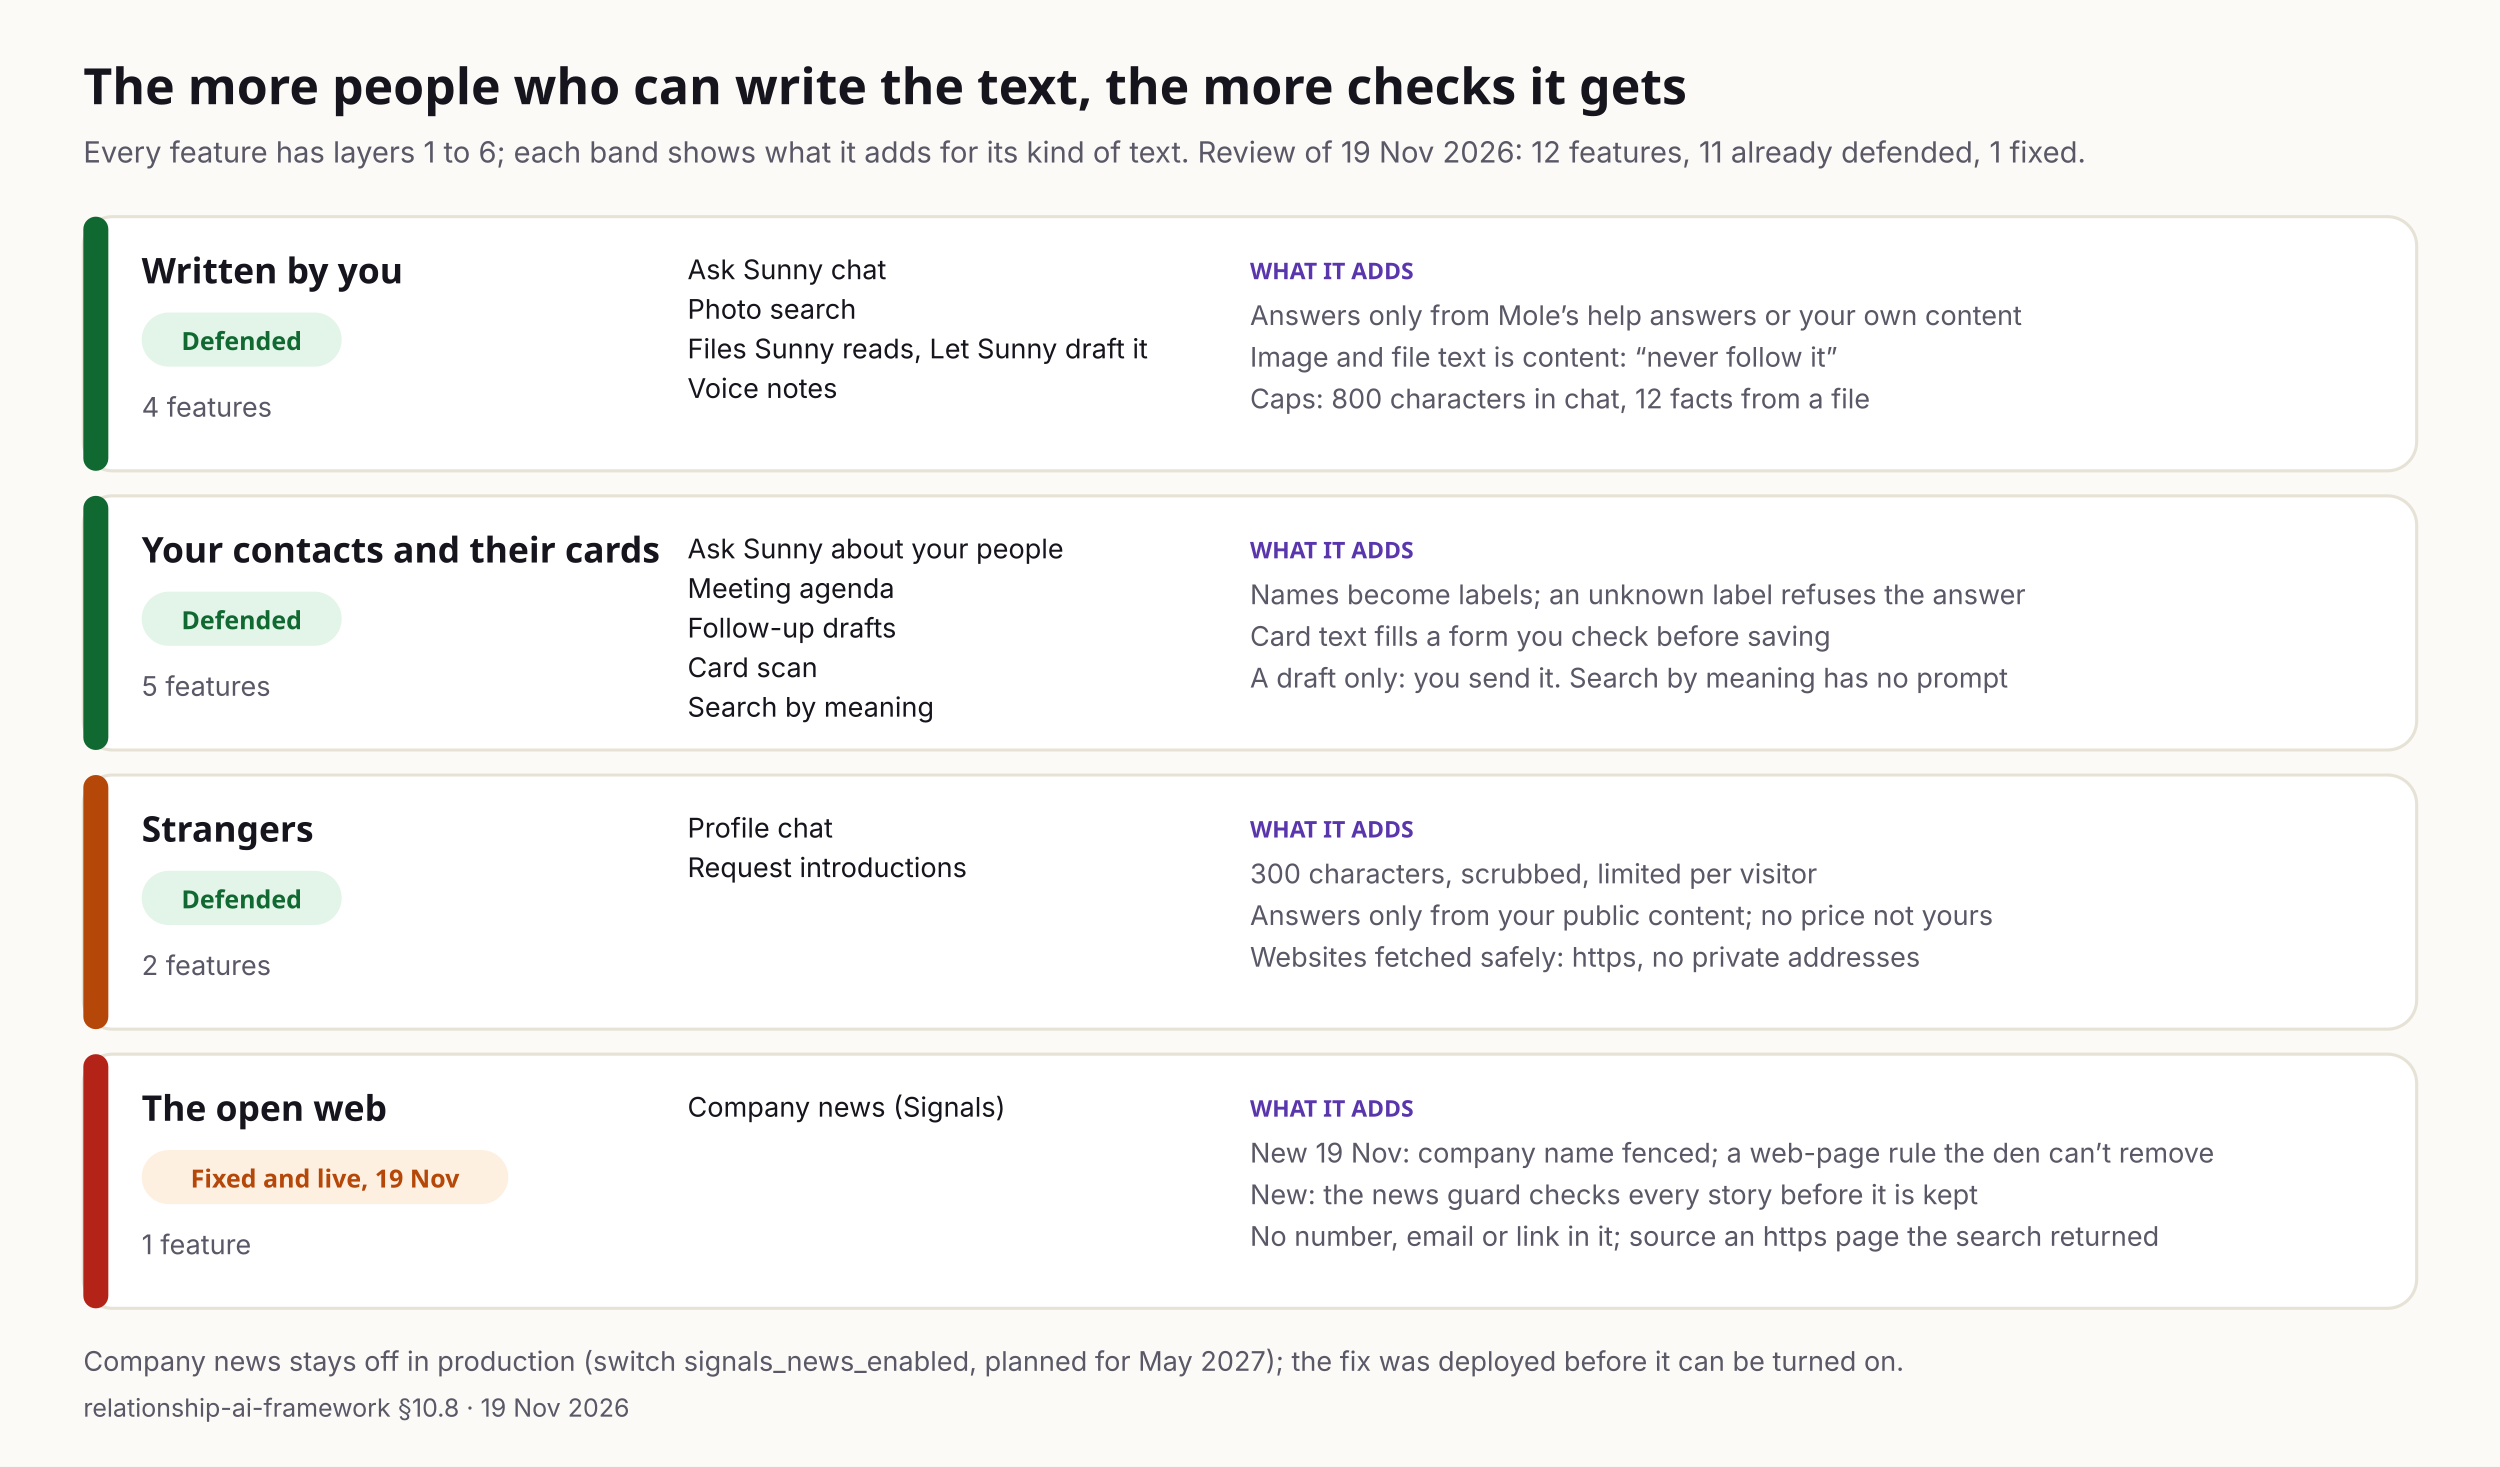
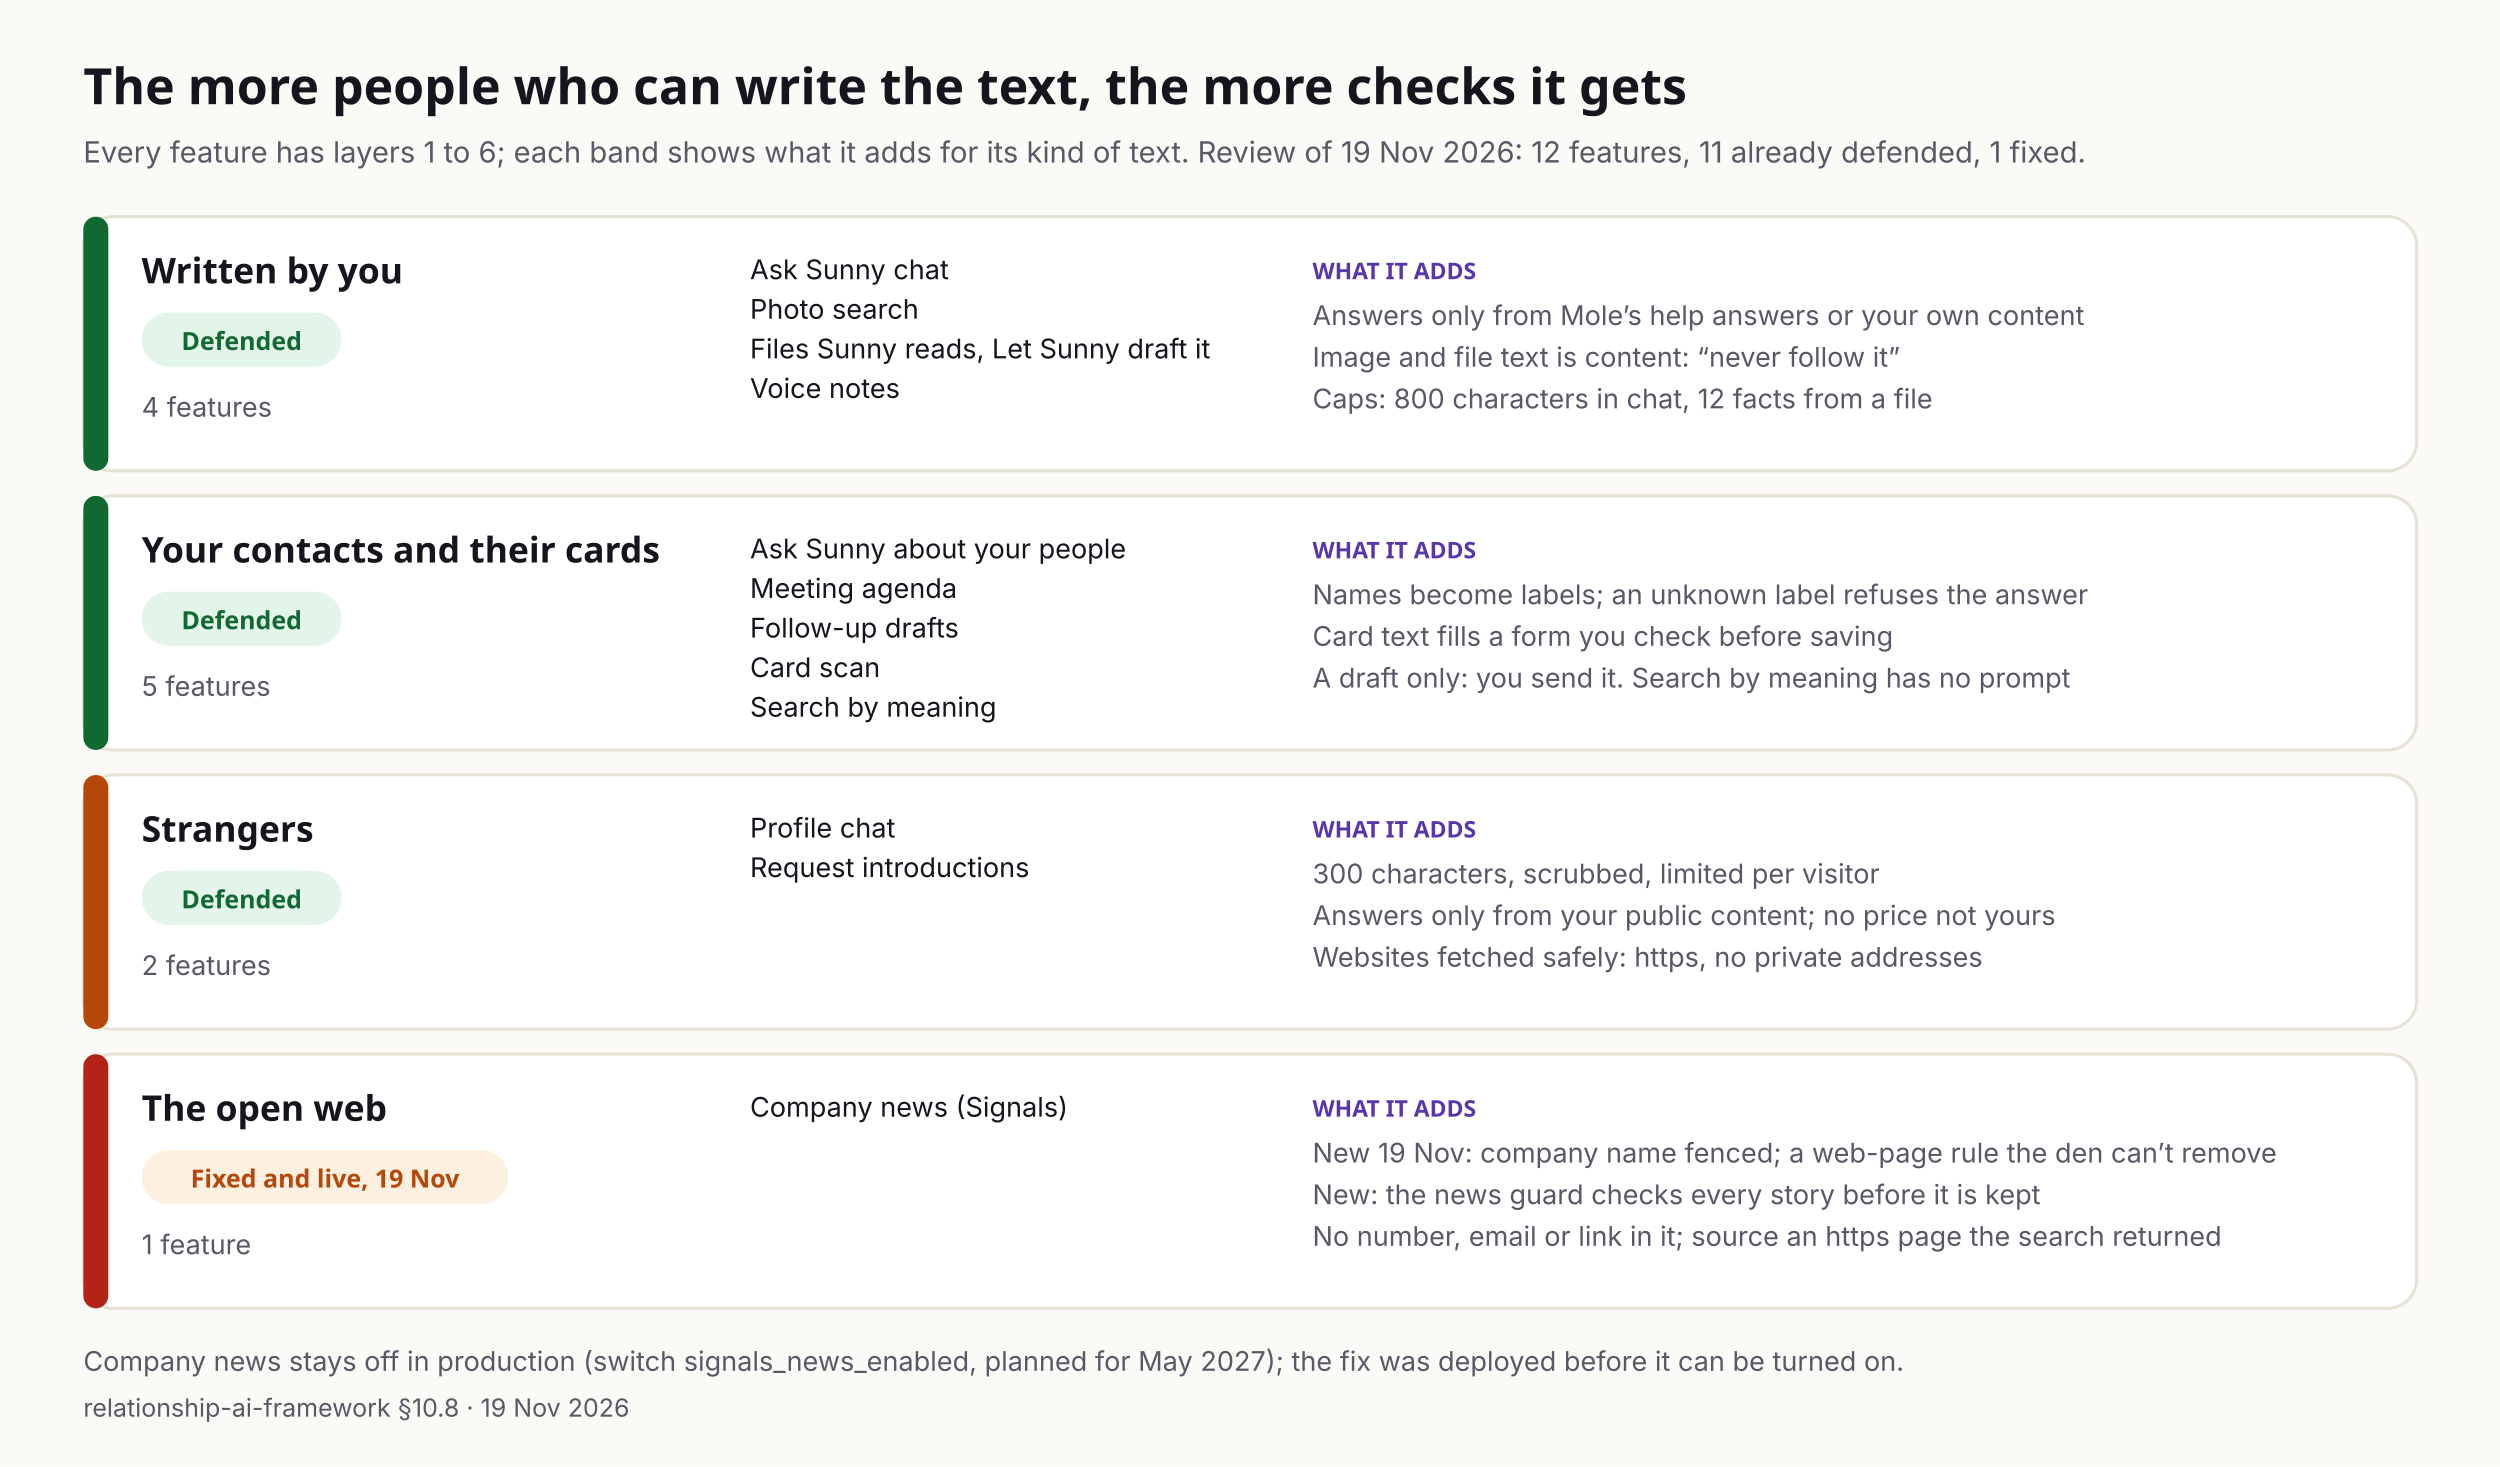
<svg xmlns="http://www.w3.org/2000/svg" viewBox="0 0 1200 704" width="1200" height="704" role="img" aria-labelledby="t d">
  <defs>
    <marker id="ah" viewBox="0 0 10 10" refX="9" refY="5" markerWidth="7" markerHeight="7" orient="auto-start-reverse">
      <path d="M0,0 L10,5 L0,10 z" fill="#16141C" />
    </marker>
  </defs>
  <rect width="1200" height="704" fill="#FBFAF6" />
  <text x="40" y="50" font-family="Poppins, 'Segoe UI', system-ui, -apple-system, sans-serif" font-size="24" font-weight="800" fill="#16141C" text-anchor="start">The more people who can write the text, the more checks it gets</text>
  <text x="40" y="78" font-family="Inter, 'Segoe UI', system-ui, -apple-system, sans-serif" font-size="14" font-weight="400" fill="#5A5866" text-anchor="start">Every feature has layers 1 to 6; each band shows what it adds for its kind of text. Review of 19 Nov 2026: 12 features, 11 already defended, 1 fixed.</text>
  <rect x="40" y="104" width="1120" height="122" rx="14" fill="#FFFFFF" stroke="#E6E2D6" stroke-width="1.5" />
  <rect x="40" y="104" width="12" height="122" rx="6" fill="#116932" />
  <text x="68" y="136" font-family="Poppins, 'Segoe UI', system-ui, -apple-system, sans-serif" font-size="17" font-weight="800" fill="#16141C" text-anchor="start">Written by you</text>
  <rect x="68" y="150" width="96" height="26" rx="13" fill="#E3F4E8" />
  <text x="116.0" y="168" font-family="Poppins, 'Segoe UI', system-ui, -apple-system, sans-serif" font-size="12" font-weight="600" fill="#116932" text-anchor="middle">Defended</text>
  <text x="68" y="200" font-family="Inter, 'Segoe UI', system-ui, -apple-system, sans-serif" font-size="13" font-weight="400" fill="#5A5866" text-anchor="start">4 features</text>
-   <text x="330" y="134" font-family="Inter, 'Segoe UI', system-ui, -apple-system, sans-serif" font-size="13" font-weight="400" fill="#16141C" text-anchor="start">Ask Sunny chat</text>
-   <text x="330" y="153" font-family="Inter, 'Segoe UI', system-ui, -apple-system, sans-serif" font-size="13" font-weight="400" fill="#16141C" text-anchor="start">Photo search</text>
-   <text x="330" y="172" font-family="Inter, 'Segoe UI', system-ui, -apple-system, sans-serif" font-size="13" font-weight="400" fill="#16141C" text-anchor="start">Files Sunny reads, Let Sunny draft it</text>
-   <text x="330" y="191" font-family="Inter, 'Segoe UI', system-ui, -apple-system, sans-serif" font-size="13" font-weight="400" fill="#16141C" text-anchor="start">Voice notes</text>
-   <text x="600" y="134" font-family="Poppins, 'Segoe UI', system-ui, -apple-system, sans-serif" font-size="11" font-weight="600" fill="#5A36AD" text-anchor="start">WHAT IT ADDS</text>
-   <text x="600" y="156" font-family="Inter, 'Segoe UI', system-ui, -apple-system, sans-serif" font-size="13" font-weight="400" fill="#5A5866" text-anchor="start">Answers only from Mole’s help answers or your own content</text>
-   <text x="600" y="176" font-family="Inter, 'Segoe UI', system-ui, -apple-system, sans-serif" font-size="13" font-weight="400" fill="#5A5866" text-anchor="start">Image and file text is content: “never follow it”</text>
-   <text x="600" y="196" font-family="Inter, 'Segoe UI', system-ui, -apple-system, sans-serif" font-size="13" font-weight="400" fill="#5A5866" text-anchor="start">Caps: 800 characters in chat, 12 facts from a file</text>
+   <text x="360" y="134" font-family="Inter, 'Segoe UI', system-ui, -apple-system, sans-serif" font-size="13" font-weight="400" fill="#16141C" text-anchor="start">Ask Sunny chat</text>
+   <text x="360" y="153" font-family="Inter, 'Segoe UI', system-ui, -apple-system, sans-serif" font-size="13" font-weight="400" fill="#16141C" text-anchor="start">Photo search</text>
+   <text x="360" y="172" font-family="Inter, 'Segoe UI', system-ui, -apple-system, sans-serif" font-size="13" font-weight="400" fill="#16141C" text-anchor="start">Files Sunny reads, Let Sunny draft it</text>
+   <text x="360" y="191" font-family="Inter, 'Segoe UI', system-ui, -apple-system, sans-serif" font-size="13" font-weight="400" fill="#16141C" text-anchor="start">Voice notes</text>
+   <text x="630" y="134" font-family="Poppins, 'Segoe UI', system-ui, -apple-system, sans-serif" font-size="11" font-weight="600" fill="#5A36AD" text-anchor="start">WHAT IT ADDS</text>
+   <text x="630" y="156" font-family="Inter, 'Segoe UI', system-ui, -apple-system, sans-serif" font-size="13" font-weight="400" fill="#5A5866" text-anchor="start">Answers only from Mole’s help answers or your own content</text>
+   <text x="630" y="176" font-family="Inter, 'Segoe UI', system-ui, -apple-system, sans-serif" font-size="13" font-weight="400" fill="#5A5866" text-anchor="start">Image and file text is content: “never follow it”</text>
+   <text x="630" y="196" font-family="Inter, 'Segoe UI', system-ui, -apple-system, sans-serif" font-size="13" font-weight="400" fill="#5A5866" text-anchor="start">Caps: 800 characters in chat, 12 facts from a file</text>
  <rect x="40" y="238" width="1120" height="122" rx="14" fill="#FFFFFF" stroke="#E6E2D6" stroke-width="1.5" />
  <rect x="40" y="238" width="12" height="122" rx="6" fill="#116932" />
  <text x="68" y="270" font-family="Poppins, 'Segoe UI', system-ui, -apple-system, sans-serif" font-size="17" font-weight="800" fill="#16141C" text-anchor="start">Your contacts and their cards</text>
  <rect x="68" y="284" width="96" height="26" rx="13" fill="#E3F4E8" />
  <text x="116.0" y="302" font-family="Poppins, 'Segoe UI', system-ui, -apple-system, sans-serif" font-size="12" font-weight="600" fill="#116932" text-anchor="middle">Defended</text>
  <text x="68" y="334" font-family="Inter, 'Segoe UI', system-ui, -apple-system, sans-serif" font-size="13" font-weight="400" fill="#5A5866" text-anchor="start">5 features</text>
-   <text x="330" y="268" font-family="Inter, 'Segoe UI', system-ui, -apple-system, sans-serif" font-size="13" font-weight="400" fill="#16141C" text-anchor="start">Ask Sunny about your people</text>
-   <text x="330" y="287" font-family="Inter, 'Segoe UI', system-ui, -apple-system, sans-serif" font-size="13" font-weight="400" fill="#16141C" text-anchor="start">Meeting agenda</text>
-   <text x="330" y="306" font-family="Inter, 'Segoe UI', system-ui, -apple-system, sans-serif" font-size="13" font-weight="400" fill="#16141C" text-anchor="start">Follow-up drafts</text>
-   <text x="330" y="325" font-family="Inter, 'Segoe UI', system-ui, -apple-system, sans-serif" font-size="13" font-weight="400" fill="#16141C" text-anchor="start">Card scan</text>
-   <text x="330" y="344" font-family="Inter, 'Segoe UI', system-ui, -apple-system, sans-serif" font-size="13" font-weight="400" fill="#16141C" text-anchor="start">Search by meaning</text>
-   <text x="600" y="268" font-family="Poppins, 'Segoe UI', system-ui, -apple-system, sans-serif" font-size="11" font-weight="600" fill="#5A36AD" text-anchor="start">WHAT IT ADDS</text>
-   <text x="600" y="290" font-family="Inter, 'Segoe UI', system-ui, -apple-system, sans-serif" font-size="13" font-weight="400" fill="#5A5866" text-anchor="start">Names become labels; an unknown label refuses the answer</text>
-   <text x="600" y="310" font-family="Inter, 'Segoe UI', system-ui, -apple-system, sans-serif" font-size="13" font-weight="400" fill="#5A5866" text-anchor="start">Card text fills a form you check before saving</text>
-   <text x="600" y="330" font-family="Inter, 'Segoe UI', system-ui, -apple-system, sans-serif" font-size="13" font-weight="400" fill="#5A5866" text-anchor="start">A draft only: you send it. Search by meaning has no prompt</text>
+   <text x="360" y="268" font-family="Inter, 'Segoe UI', system-ui, -apple-system, sans-serif" font-size="13" font-weight="400" fill="#16141C" text-anchor="start">Ask Sunny about your people</text>
+   <text x="360" y="287" font-family="Inter, 'Segoe UI', system-ui, -apple-system, sans-serif" font-size="13" font-weight="400" fill="#16141C" text-anchor="start">Meeting agenda</text>
+   <text x="360" y="306" font-family="Inter, 'Segoe UI', system-ui, -apple-system, sans-serif" font-size="13" font-weight="400" fill="#16141C" text-anchor="start">Follow-up drafts</text>
+   <text x="360" y="325" font-family="Inter, 'Segoe UI', system-ui, -apple-system, sans-serif" font-size="13" font-weight="400" fill="#16141C" text-anchor="start">Card scan</text>
+   <text x="360" y="344" font-family="Inter, 'Segoe UI', system-ui, -apple-system, sans-serif" font-size="13" font-weight="400" fill="#16141C" text-anchor="start">Search by meaning</text>
+   <text x="630" y="268" font-family="Poppins, 'Segoe UI', system-ui, -apple-system, sans-serif" font-size="11" font-weight="600" fill="#5A36AD" text-anchor="start">WHAT IT ADDS</text>
+   <text x="630" y="290" font-family="Inter, 'Segoe UI', system-ui, -apple-system, sans-serif" font-size="13" font-weight="400" fill="#5A5866" text-anchor="start">Names become labels; an unknown label refuses the answer</text>
+   <text x="630" y="310" font-family="Inter, 'Segoe UI', system-ui, -apple-system, sans-serif" font-size="13" font-weight="400" fill="#5A5866" text-anchor="start">Card text fills a form you check before saving</text>
+   <text x="630" y="330" font-family="Inter, 'Segoe UI', system-ui, -apple-system, sans-serif" font-size="13" font-weight="400" fill="#5A5866" text-anchor="start">A draft only: you send it. Search by meaning has no prompt</text>
  <rect x="40" y="372" width="1120" height="122" rx="14" fill="#FFFFFF" stroke="#E6E2D6" stroke-width="1.5" />
  <rect x="40" y="372" width="12" height="122" rx="6" fill="#B54708" />
  <text x="68" y="404" font-family="Poppins, 'Segoe UI', system-ui, -apple-system, sans-serif" font-size="17" font-weight="800" fill="#16141C" text-anchor="start">Strangers</text>
  <rect x="68" y="418" width="96" height="26" rx="13" fill="#E3F4E8" />
  <text x="116.0" y="436" font-family="Poppins, 'Segoe UI', system-ui, -apple-system, sans-serif" font-size="12" font-weight="600" fill="#116932" text-anchor="middle">Defended</text>
  <text x="68" y="468" font-family="Inter, 'Segoe UI', system-ui, -apple-system, sans-serif" font-size="13" font-weight="400" fill="#5A5866" text-anchor="start">2 features</text>
-   <text x="330" y="402" font-family="Inter, 'Segoe UI', system-ui, -apple-system, sans-serif" font-size="13" font-weight="400" fill="#16141C" text-anchor="start">Profile chat</text>
-   <text x="330" y="421" font-family="Inter, 'Segoe UI', system-ui, -apple-system, sans-serif" font-size="13" font-weight="400" fill="#16141C" text-anchor="start">Request introductions</text>
-   <text x="600" y="402" font-family="Poppins, 'Segoe UI', system-ui, -apple-system, sans-serif" font-size="11" font-weight="600" fill="#5A36AD" text-anchor="start">WHAT IT ADDS</text>
-   <text x="600" y="424" font-family="Inter, 'Segoe UI', system-ui, -apple-system, sans-serif" font-size="13" font-weight="400" fill="#5A5866" text-anchor="start">300 characters, scrubbed, limited per visitor</text>
-   <text x="600" y="444" font-family="Inter, 'Segoe UI', system-ui, -apple-system, sans-serif" font-size="13" font-weight="400" fill="#5A5866" text-anchor="start">Answers only from your public content; no price not yours</text>
-   <text x="600" y="464" font-family="Inter, 'Segoe UI', system-ui, -apple-system, sans-serif" font-size="13" font-weight="400" fill="#5A5866" text-anchor="start">Websites fetched safely: https, no private addresses</text>
+   <text x="360" y="402" font-family="Inter, 'Segoe UI', system-ui, -apple-system, sans-serif" font-size="13" font-weight="400" fill="#16141C" text-anchor="start">Profile chat</text>
+   <text x="360" y="421" font-family="Inter, 'Segoe UI', system-ui, -apple-system, sans-serif" font-size="13" font-weight="400" fill="#16141C" text-anchor="start">Request introductions</text>
+   <text x="630" y="402" font-family="Poppins, 'Segoe UI', system-ui, -apple-system, sans-serif" font-size="11" font-weight="600" fill="#5A36AD" text-anchor="start">WHAT IT ADDS</text>
+   <text x="630" y="424" font-family="Inter, 'Segoe UI', system-ui, -apple-system, sans-serif" font-size="13" font-weight="400" fill="#5A5866" text-anchor="start">300 characters, scrubbed, limited per visitor</text>
+   <text x="630" y="444" font-family="Inter, 'Segoe UI', system-ui, -apple-system, sans-serif" font-size="13" font-weight="400" fill="#5A5866" text-anchor="start">Answers only from your public content; no price not yours</text>
+   <text x="630" y="464" font-family="Inter, 'Segoe UI', system-ui, -apple-system, sans-serif" font-size="13" font-weight="400" fill="#5A5866" text-anchor="start">Websites fetched safely: https, no private addresses</text>
  <rect x="40" y="506" width="1120" height="122" rx="14" fill="#FFFFFF" stroke="#E6E2D6" stroke-width="1.5" />
  <rect x="40" y="506" width="12" height="122" rx="6" fill="#B42318" />
  <text x="68" y="538" font-family="Poppins, 'Segoe UI', system-ui, -apple-system, sans-serif" font-size="17" font-weight="800" fill="#16141C" text-anchor="start">The open web</text>
  <rect x="68" y="552" width="176" height="26" rx="13" fill="#FEF0E1" />
  <text x="156.0" y="570" font-family="Poppins, 'Segoe UI', system-ui, -apple-system, sans-serif" font-size="12" font-weight="600" fill="#B54708" text-anchor="middle">Fixed and live, 19 Nov</text>
  <text x="68" y="602" font-family="Inter, 'Segoe UI', system-ui, -apple-system, sans-serif" font-size="13" font-weight="400" fill="#5A5866" text-anchor="start">1 feature</text>
-   <text x="330" y="536" font-family="Inter, 'Segoe UI', system-ui, -apple-system, sans-serif" font-size="13" font-weight="400" fill="#16141C" text-anchor="start">Company news (Signals)</text>
-   <text x="600" y="536" font-family="Poppins, 'Segoe UI', system-ui, -apple-system, sans-serif" font-size="11" font-weight="600" fill="#5A36AD" text-anchor="start">WHAT IT ADDS</text>
-   <text x="600" y="558" font-family="Inter, 'Segoe UI', system-ui, -apple-system, sans-serif" font-size="13" font-weight="400" fill="#5A5866" text-anchor="start">New 19 Nov: company name fenced; a web-page rule the den can’t remove</text>
-   <text x="600" y="578" font-family="Inter, 'Segoe UI', system-ui, -apple-system, sans-serif" font-size="13" font-weight="400" fill="#5A5866" text-anchor="start">New: the news guard checks every story before it is kept</text>
-   <text x="600" y="598" font-family="Inter, 'Segoe UI', system-ui, -apple-system, sans-serif" font-size="13" font-weight="400" fill="#5A5866" text-anchor="start">No number, email or link in it; source an https page the search returned</text>
+   <text x="360" y="536" font-family="Inter, 'Segoe UI', system-ui, -apple-system, sans-serif" font-size="13" font-weight="400" fill="#16141C" text-anchor="start">Company news (Signals)</text>
+   <text x="630" y="536" font-family="Poppins, 'Segoe UI', system-ui, -apple-system, sans-serif" font-size="11" font-weight="600" fill="#5A36AD" text-anchor="start">WHAT IT ADDS</text>
+   <text x="630" y="558" font-family="Inter, 'Segoe UI', system-ui, -apple-system, sans-serif" font-size="13" font-weight="400" fill="#5A5866" text-anchor="start">New 19 Nov: company name fenced; a web-page rule the den can’t remove</text>
+   <text x="630" y="578" font-family="Inter, 'Segoe UI', system-ui, -apple-system, sans-serif" font-size="13" font-weight="400" fill="#5A5866" text-anchor="start">New: the news guard checks every story before it is kept</text>
+   <text x="630" y="598" font-family="Inter, 'Segoe UI', system-ui, -apple-system, sans-serif" font-size="13" font-weight="400" fill="#5A5866" text-anchor="start">No number, email or link in it; source an https page the search returned</text>
  <text x="40" y="658" font-family="Inter, 'Segoe UI', system-ui, -apple-system, sans-serif" font-size="13" font-weight="400" fill="#5A5866" text-anchor="start">Company news stays off in production (switch signals_news_enabled, planned for May 2027); the fix was deployed before it can be turned on.</text>
  <text x="40" y="680" font-family="Inter, 'Segoe UI', system-ui, -apple-system, sans-serif" font-size="12" font-weight="400" fill="#5A5866" text-anchor="start">relationship-ai-framework §10.8 · 19 Nov 2026</text>
</svg>
